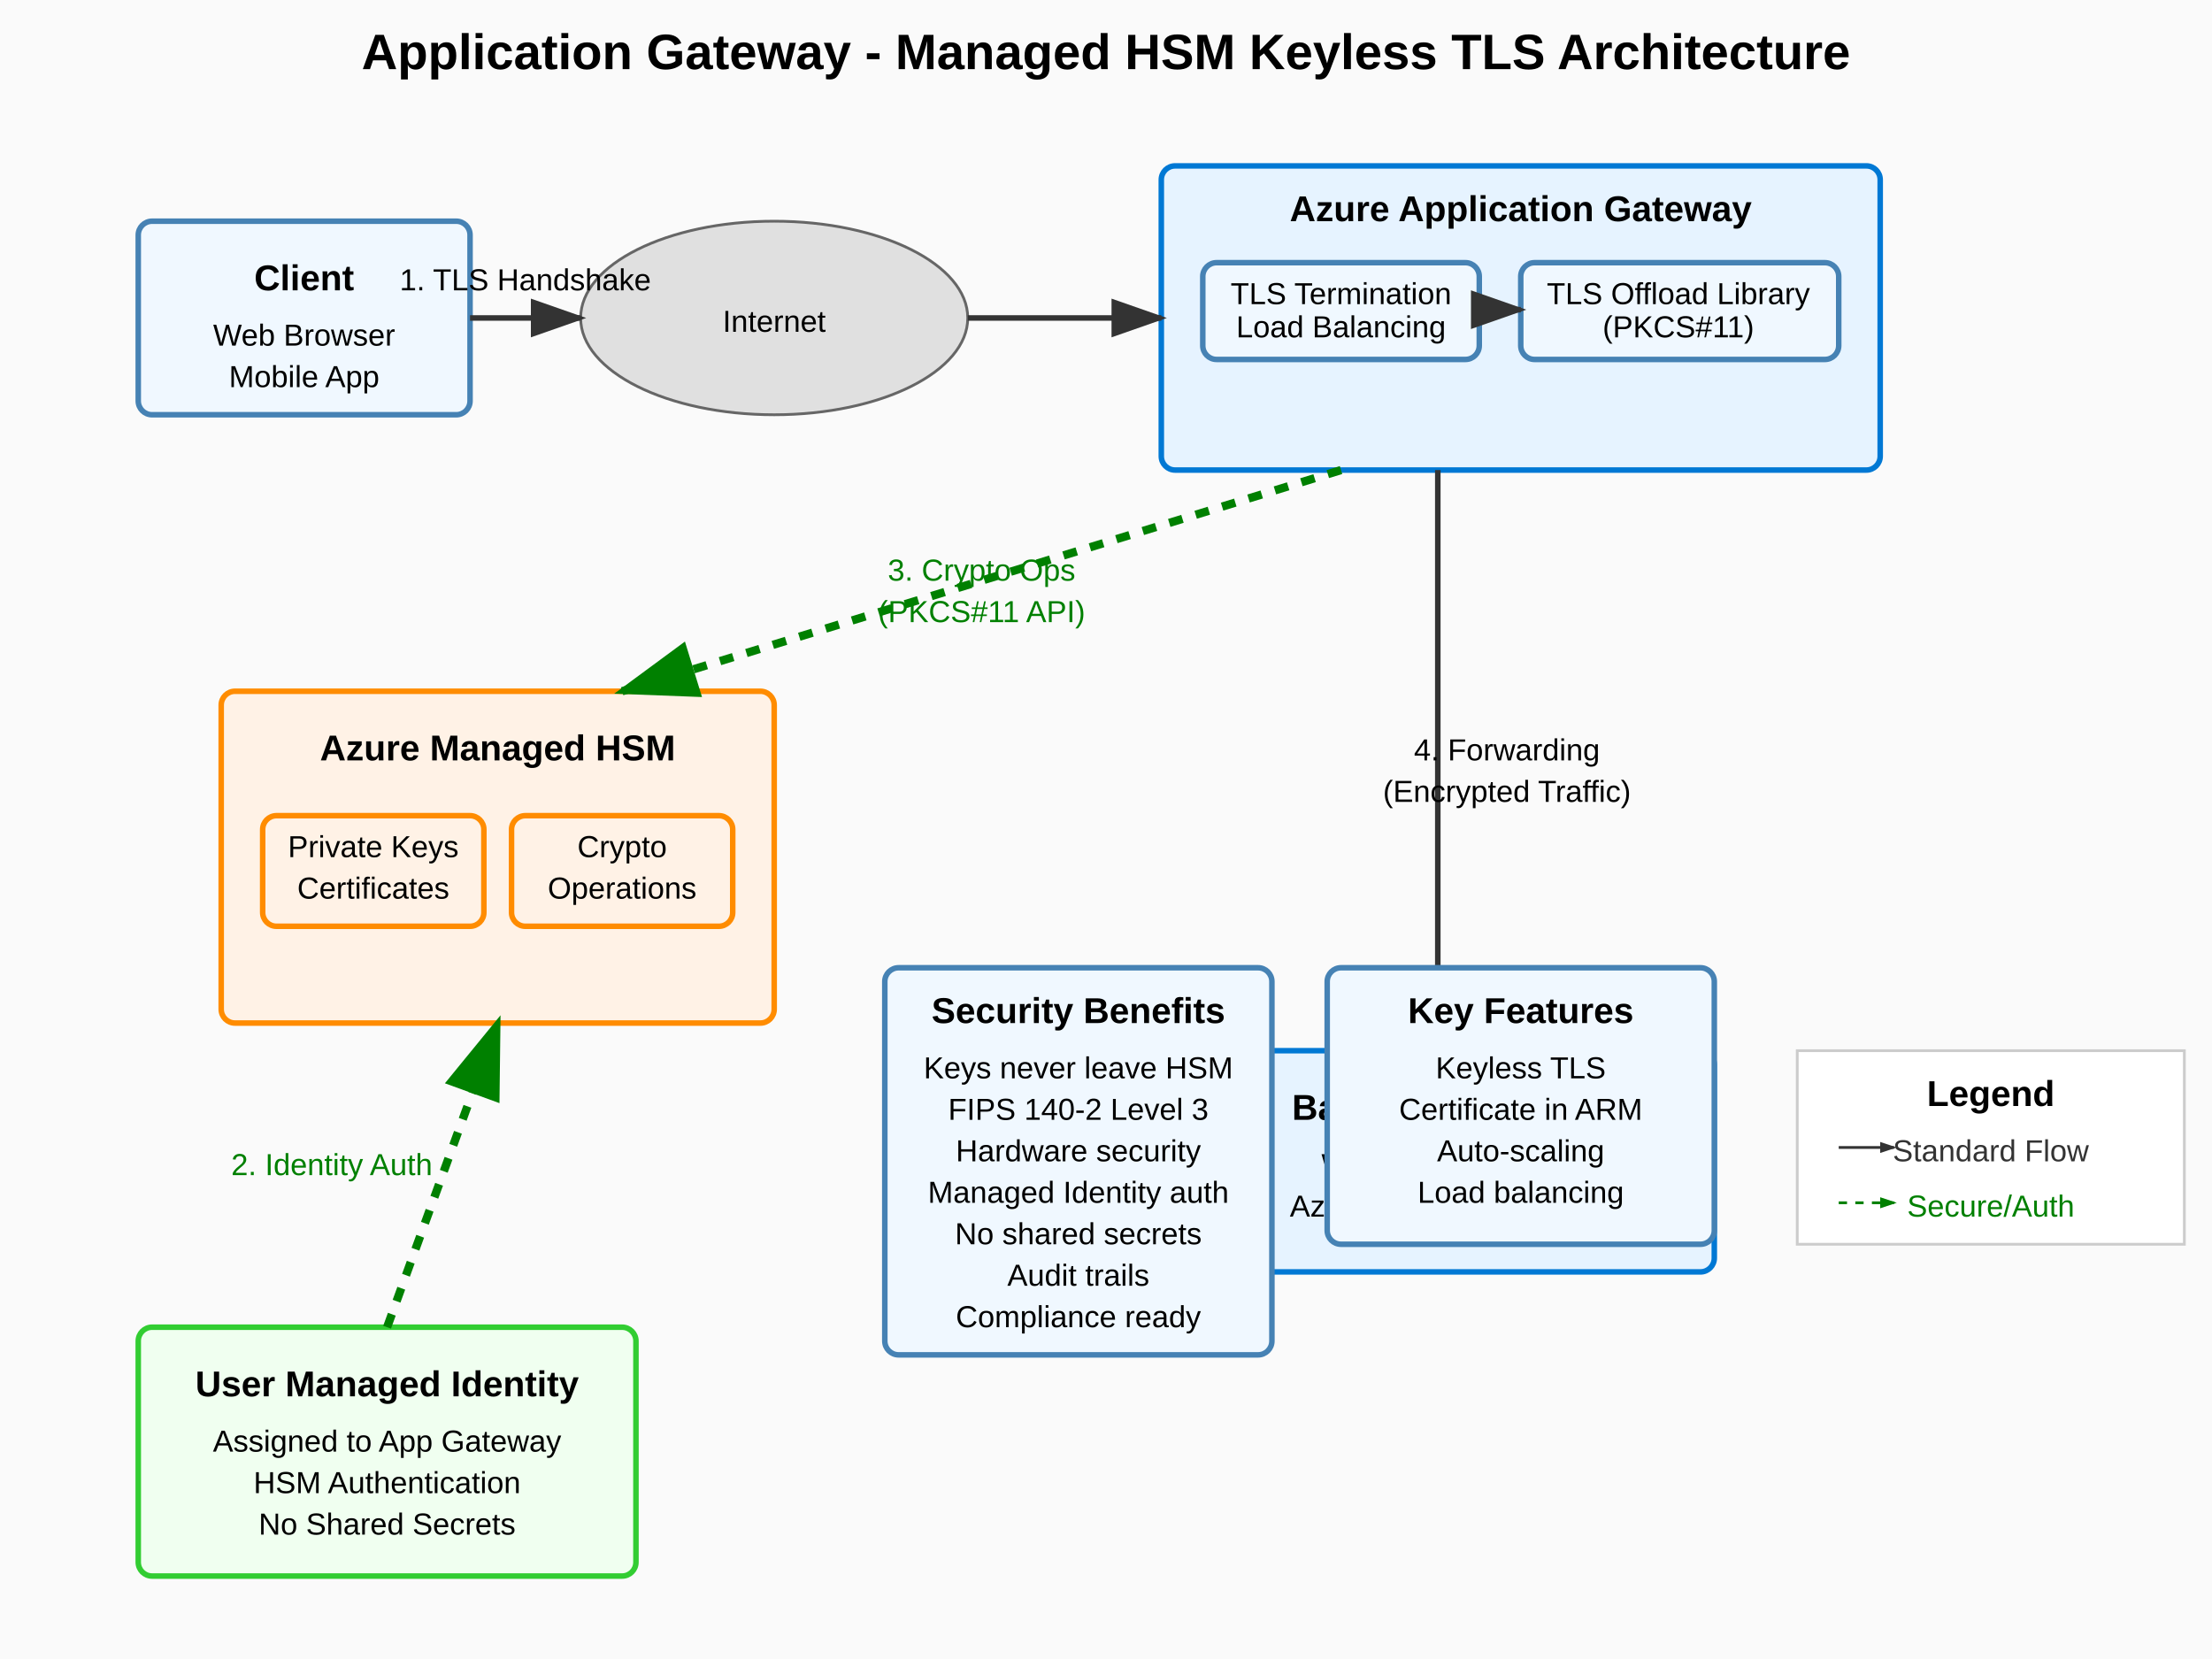
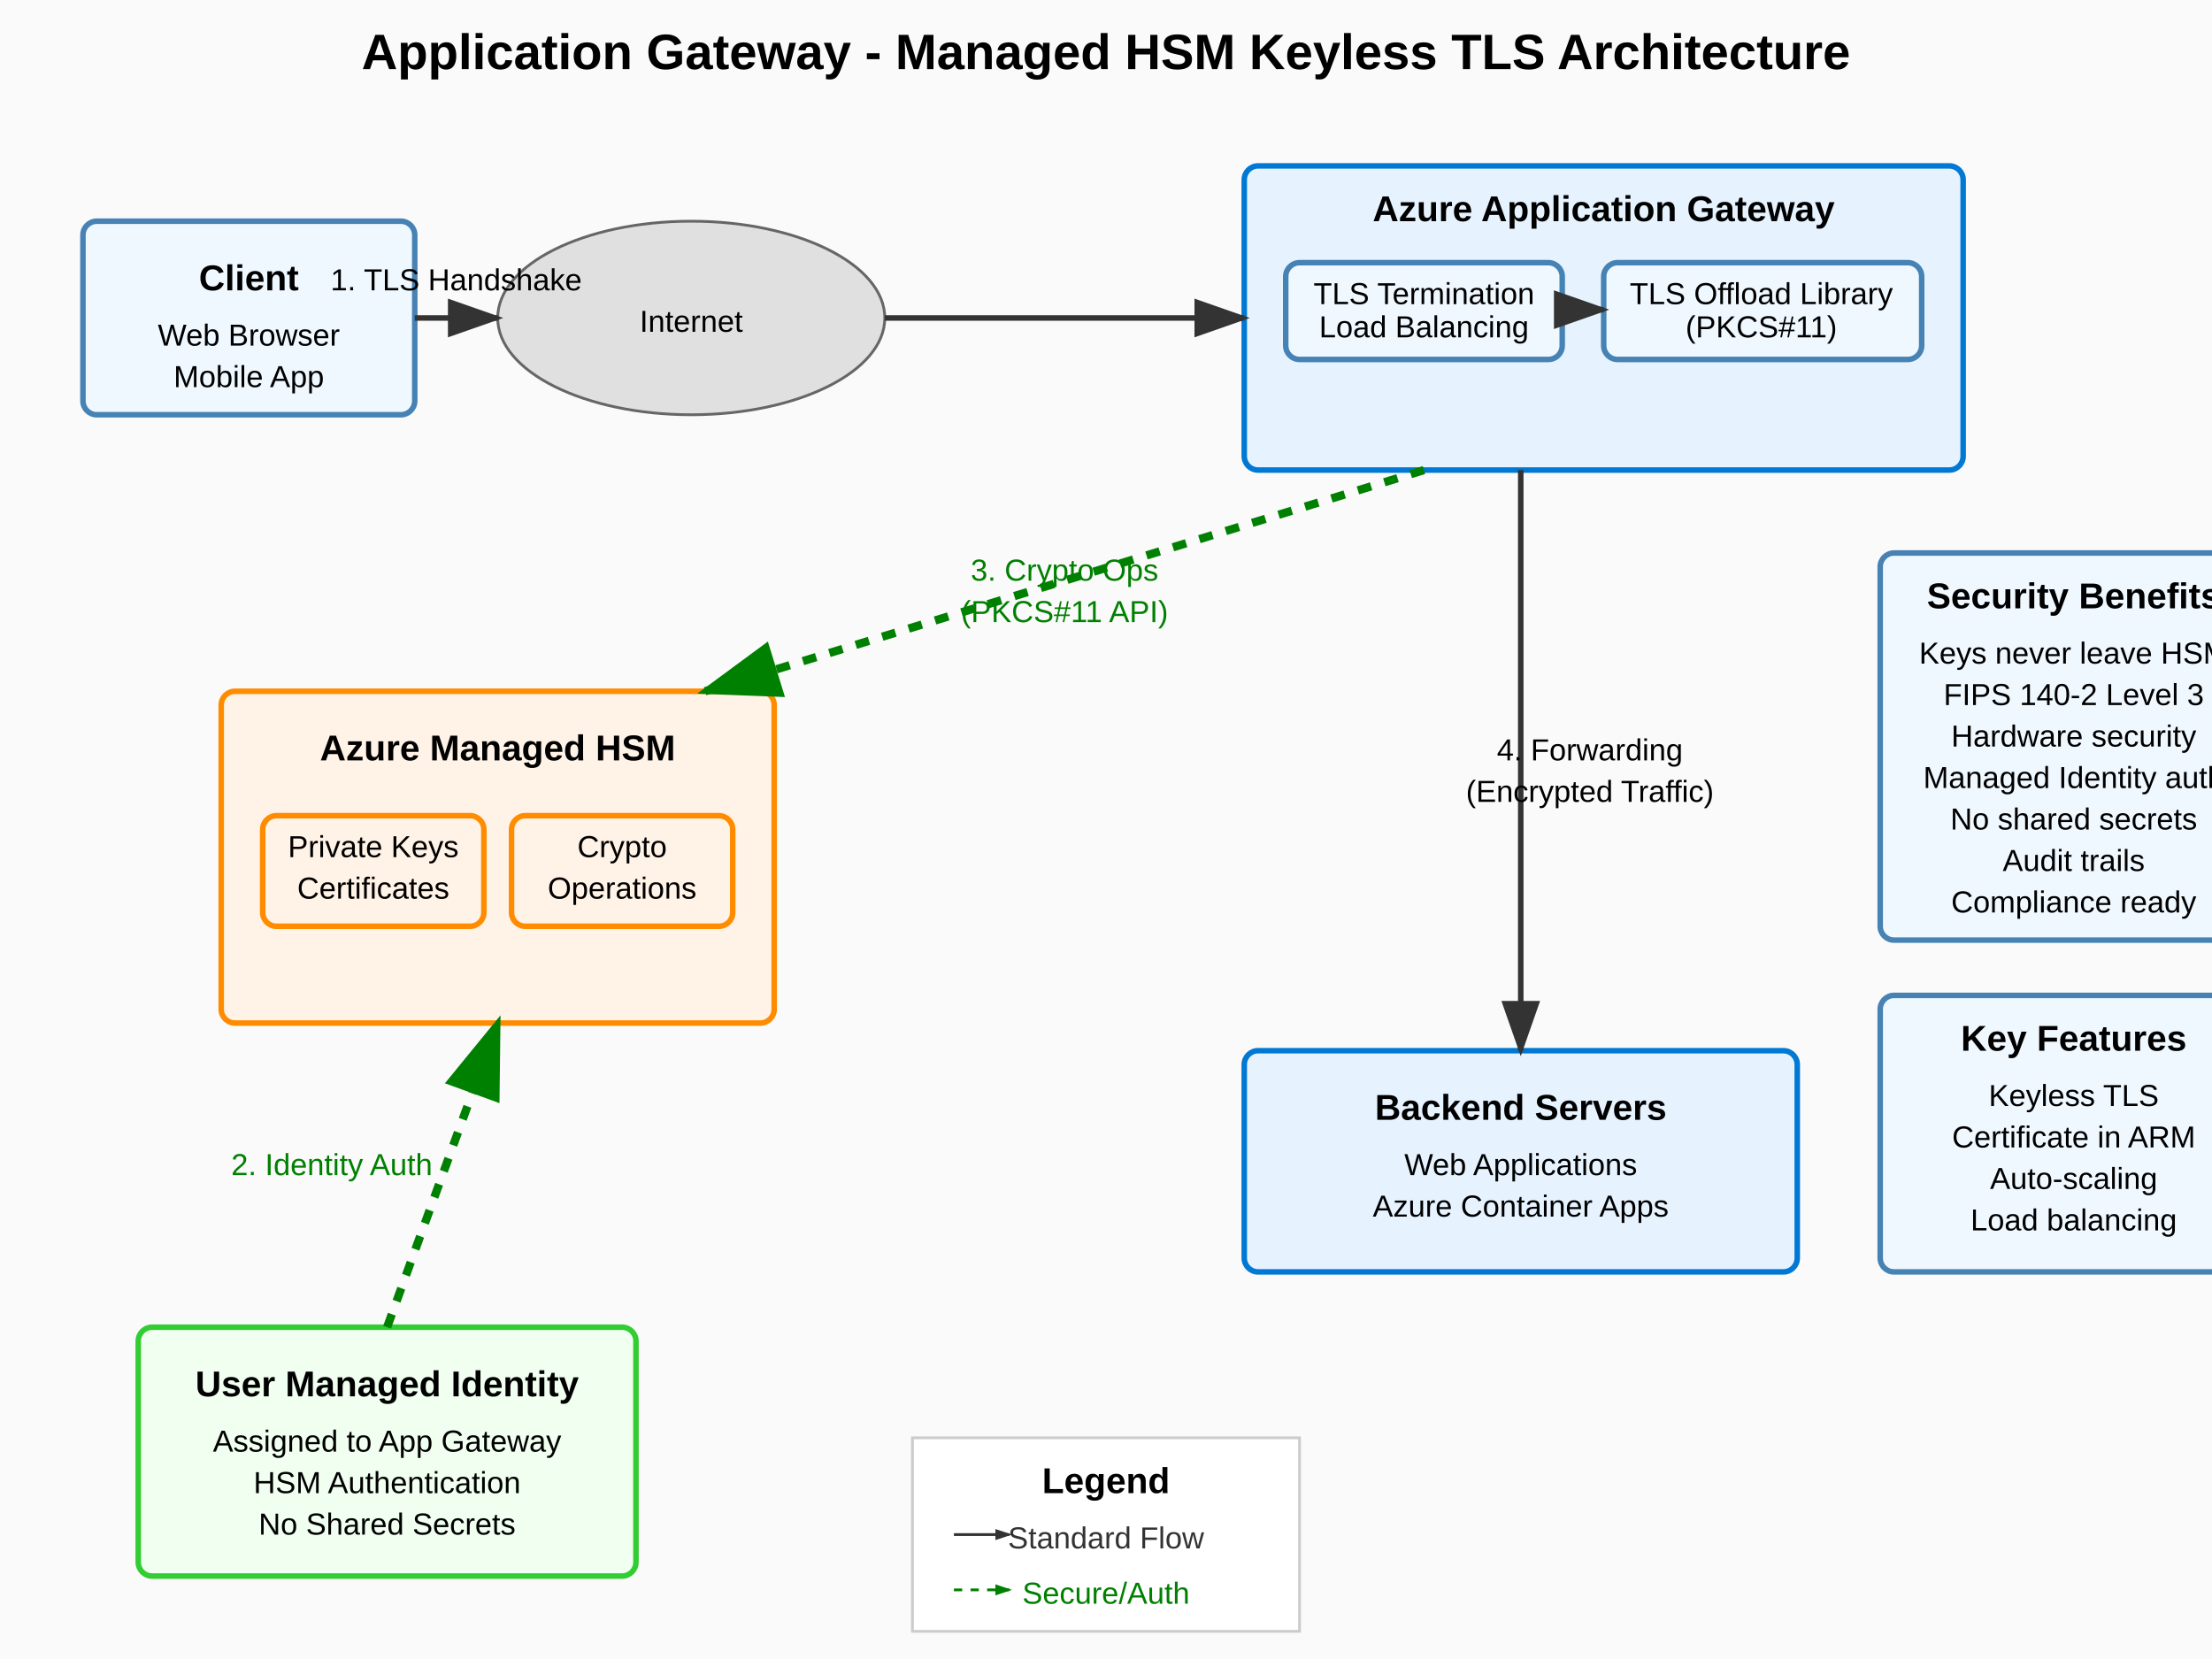
<svg xmlns="http://www.w3.org/2000/svg" width="800" height="600">
  <defs>
    <style>
      .box { fill: #f0f8ff; stroke: #4682b4; stroke-width: 2; rx: 5; }
      .azure-box { fill: #e6f3ff; stroke: #0078d4; stroke-width: 2; rx: 5; }
      .hsm-box { fill: #fff2e6; stroke: #ff8c00; stroke-width: 2; rx: 5; }
      .identity-box { fill: #f0fff0; stroke: #32cd32; stroke-width: 2; rx: 5; }
      .text { font-family: Arial, sans-serif; font-size: 11px; text-anchor: middle; }
      .title { font-family: Arial, sans-serif; font-size: 13px; font-weight: bold; text-anchor: middle; }
      .main-title { font-family: Arial, sans-serif; font-size: 18px; font-weight: bold; text-anchor: middle; }
      .arrow { stroke: #333; stroke-width: 2; marker-end: url(#arrowhead); }
      .secure-arrow { stroke: #008000; stroke-width: 3; stroke-dasharray: 5,5; marker-end: url(#arrowhead-secure); }
      .legend-arrow { stroke: #333; stroke-width: 1; marker-end: url(#legend-arrowhead); }
      .legend-secure-arrow { stroke: #008000; stroke-width: 1; stroke-dasharray: 3,3; marker-end: url(#legend-arrowhead-secure); }
    </style>
    <marker id="arrowhead" markerWidth="10" markerHeight="7" refX="9" refY="3.5" orient="auto">
      <polygon points="0 0, 10 3.5, 0 7" fill="#333" />
    </marker>
    <marker id="arrowhead-secure" markerWidth="10" markerHeight="7" refX="9" refY="3.5" orient="auto">
      <polygon points="0 0, 10 3.5, 0 7" fill="#008000" />
    </marker>
    <marker id="legend-arrowhead" markerWidth="6" markerHeight="4" refX="5" refY="2" orient="auto">
      <polygon points="0 0, 6 2, 0 4" fill="#333" />
    </marker>
    <marker id="legend-arrowhead-secure" markerWidth="6" markerHeight="4" refX="5" refY="2" orient="auto">
      <polygon points="0 0, 6 2, 0 4" fill="#008000" />
    </marker>
  </defs>
  <rect x="0" y="0" width="800" height="600" fill="#fafafa" />
  <text x="400" y="25" class="main-title">Application Gateway - Managed HSM Keyless TLS Architecture</text>
-   <rect x="50" y="80" width="120" height="70" class="box" />
-   <text x="110" y="105" class="title">Client</text>
-   <text x="110" y="125" class="text">Web Browser</text>
-   <text x="110" y="140" class="text">Mobile App</text>
-   <ellipse cx="280" cy="115" rx="70" ry="35" fill="#e0e0e0" stroke="#666" stroke-width="1" />
-   <text x="280" y="120" class="text">Internet</text>
-   <rect x="420" y="60" width="260" height="110" class="azure-box" />
-   <text x="550" y="80" class="title">Azure Application Gateway</text>
-   <rect x="435" y="95" width="100" height="35" class="box" />
-   <text x="485" y="110" class="text">TLS Termination</text>
-   <text x="485" y="122" class="text">Load Balancing</text>
-   <rect x="550" y="95" width="115" height="35" class="box" />
-   <text x="607" y="110" class="text">TLS Offload Library</text>
-   <text x="607" y="122" class="text">(PKCS#11)</text>
+   <rect x="30" y="80" width="120" height="70" class="box" />
+   <text x="90" y="105" class="title">Client</text>
+   <text x="90" y="125" class="text">Web Browser</text>
+   <text x="90" y="140" class="text">Mobile App</text>
+   <ellipse cx="250" cy="115" rx="70" ry="35" fill="#e0e0e0" stroke="#666" stroke-width="1" />
+   <text x="250" y="120" class="text">Internet</text>
+   <rect x="450" y="60" width="260" height="110" class="azure-box" />
+   <text x="580" y="80" class="title">Azure Application Gateway</text>
+   <rect x="465" y="95" width="100" height="35" class="box" />
+   <text x="515" y="110" class="text">TLS Termination</text>
+   <text x="515" y="122" class="text">Load Balancing</text>
+   <rect x="580" y="95" width="115" height="35" class="box" />
+   <text x="637" y="110" class="text">TLS Offload Library</text>
+   <text x="637" y="122" class="text">(PKCS#11)</text>
  <rect x="80" y="250" width="200" height="120" class="hsm-box" />
  <text x="180" y="275" class="title">Azure Managed HSM</text>
  <rect x="95" y="295" width="80" height="40" class="hsm-box" />
  <text x="135" y="310" class="text">Private Keys</text>
  <text x="135" y="325" class="text">Certificates</text>
  <rect x="185" y="295" width="80" height="40" class="hsm-box" />
  <text x="225" y="310" class="text">Crypto</text>
  <text x="225" y="325" class="text">Operations</text>
-   <rect x="420" y="380" width="200" height="80" class="azure-box" />
-   <text x="520" y="405" class="title">Backend Servers</text>
-   <text x="520" y="425" class="text">Web Applications</text>
-   <text x="520" y="440" class="text">Azure Container Apps</text>
+   <rect x="450" y="380" width="200" height="80" class="azure-box" />
+   <text x="550" y="405" class="title">Backend Servers</text>
+   <text x="550" y="425" class="text">Web Applications</text>
+   <text x="550" y="440" class="text">Azure Container Apps</text>
  <rect x="50" y="480" width="180" height="90" class="identity-box" />
  <text x="140" y="505" class="title">User Managed Identity</text>
  <text x="140" y="525" class="text">Assigned to App Gateway</text>
  <text x="140" y="540" class="text">HSM Authentication</text>
  <text x="140" y="555" class="text">No Shared Secrets</text>
-   <line x1="170" y1="115" x2="210" y2="115" class="arrow" />
-   <text x="190" y="105" class="text">1. TLS Handshake</text>
-   <line x1="350" y1="115" x2="420" y2="115" class="arrow" />
-   <line x1="535" y1="112" x2="550" y2="112" class="arrow" />
-   <line x1="485" y1="170" x2="225" y2="250" class="secure-arrow" />
-   <text x="355" y="210" class="text" fill="#008000">3. Crypto Ops</text>
-   <text x="355" y="225" class="text" fill="#008000">(PKCS#11 API)</text>
+   <line x1="150" y1="115" x2="180" y2="115" class="arrow" />
+   <text x="165" y="105" class="text">1. TLS Handshake</text>
+   <line x1="320" y1="115" x2="450" y2="115" class="arrow" />
+   <line x1="565" y1="112" x2="580" y2="112" class="arrow" />
+   <line x1="515" y1="170" x2="255" y2="250" class="secure-arrow" />
+   <text x="385" y="210" class="text" fill="#008000">3. Crypto Ops</text>
+   <text x="385" y="225" class="text" fill="#008000">(PKCS#11 API)</text>
  <line x1="140" y1="480" x2="180" y2="370" class="secure-arrow" />
  <text x="120" y="425" class="text" fill="#008000">2. Identity Auth</text>
-   <line x1="520" y1="170" x2="520" y2="380" class="arrow" />
-   <text x="545" y="275" class="text">4. Forwarding</text>
-   <text x="545" y="290" class="text">(Encrypted Traffic)</text>
-   <rect x="320" y="350" width="140" height="140" class="box" fill="#f0fff0" />
-   <text x="390" y="370" class="title">Security Benefits</text>
-   <text x="390" y="390" class="text">Keys never leave HSM</text>
-   <text x="390" y="405" class="text">FIPS 140-2 Level 3</text>
-   <text x="390" y="420" class="text">Hardware security</text>
-   <text x="390" y="435" class="text">Managed Identity auth</text>
-   <text x="390" y="450" class="text">No shared secrets</text>
-   <text x="390" y="465" class="text">Audit trails</text>
-   <text x="390" y="480" class="text">Compliance ready</text>
-   <rect x="480" y="350" width="140" height="100" class="box" fill="#fff8dc" />
-   <text x="550" y="370" class="title">Key Features</text>
-   <text x="550" y="390" class="text">Keyless TLS</text>
-   <text x="550" y="405" class="text">Certificate in ARM</text>
-   <text x="550" y="420" class="text">Auto-scaling</text>
-   <text x="550" y="435" class="text">Load balancing</text>
-   <rect x="650" y="380" width="140" height="70" fill="#ffffff" stroke="#ccc" stroke-width="1" />
-   <text x="720" y="400" class="title">Legend</text>
-   <line x1="665" y1="415" x2="685" y2="415" class="legend-arrow" />
-   <text x="720" y="420" class="text" fill="#333">Standard Flow</text>
-   <line x1="665" y1="435" x2="685" y2="435" class="legend-secure-arrow" />
-   <text x="720" y="440" class="text" fill="#008000">Secure/Auth</text>
+   <line x1="550" y1="170" x2="550" y2="380" class="arrow" />
+   <text x="575" y="275" class="text">4. Forwarding</text>
+   <text x="575" y="290" class="text">(Encrypted Traffic)</text>
+   <rect x="680" y="200" width="140" height="140" class="box" fill="#f9f9f9" stroke="#666" />
+   <text x="750" y="220" class="title">Security Benefits</text>
+   <text x="750" y="240" class="text">Keys never leave HSM</text>
+   <text x="750" y="255" class="text">FIPS 140-2 Level 3</text>
+   <text x="750" y="270" class="text">Hardware security</text>
+   <text x="750" y="285" class="text">Managed Identity auth</text>
+   <text x="750" y="300" class="text">No shared secrets</text>
+   <text x="750" y="315" class="text">Audit trails</text>
+   <text x="750" y="330" class="text">Compliance ready</text>
+   <rect x="680" y="360" width="140" height="100" class="box" fill="#f5f5f5" stroke="#888" />
+   <text x="750" y="380" class="title">Key Features</text>
+   <text x="750" y="400" class="text">Keyless TLS</text>
+   <text x="750" y="415" class="text">Certificate in ARM</text>
+   <text x="750" y="430" class="text">Auto-scaling</text>
+   <text x="750" y="445" class="text">Load balancing</text>
+   <rect x="330" y="520" width="140" height="70" fill="#ffffff" stroke="#ccc" stroke-width="1" />
+   <text x="400" y="540" class="title">Legend</text>
+   <line x1="345" y1="555" x2="365" y2="555" class="legend-arrow" />
+   <text x="400" y="560" class="text" fill="#333">Standard Flow</text>
+   <line x1="345" y1="575" x2="365" y2="575" class="legend-secure-arrow" />
+   <text x="400" y="580" class="text" fill="#008000">Secure/Auth</text>
</svg>
